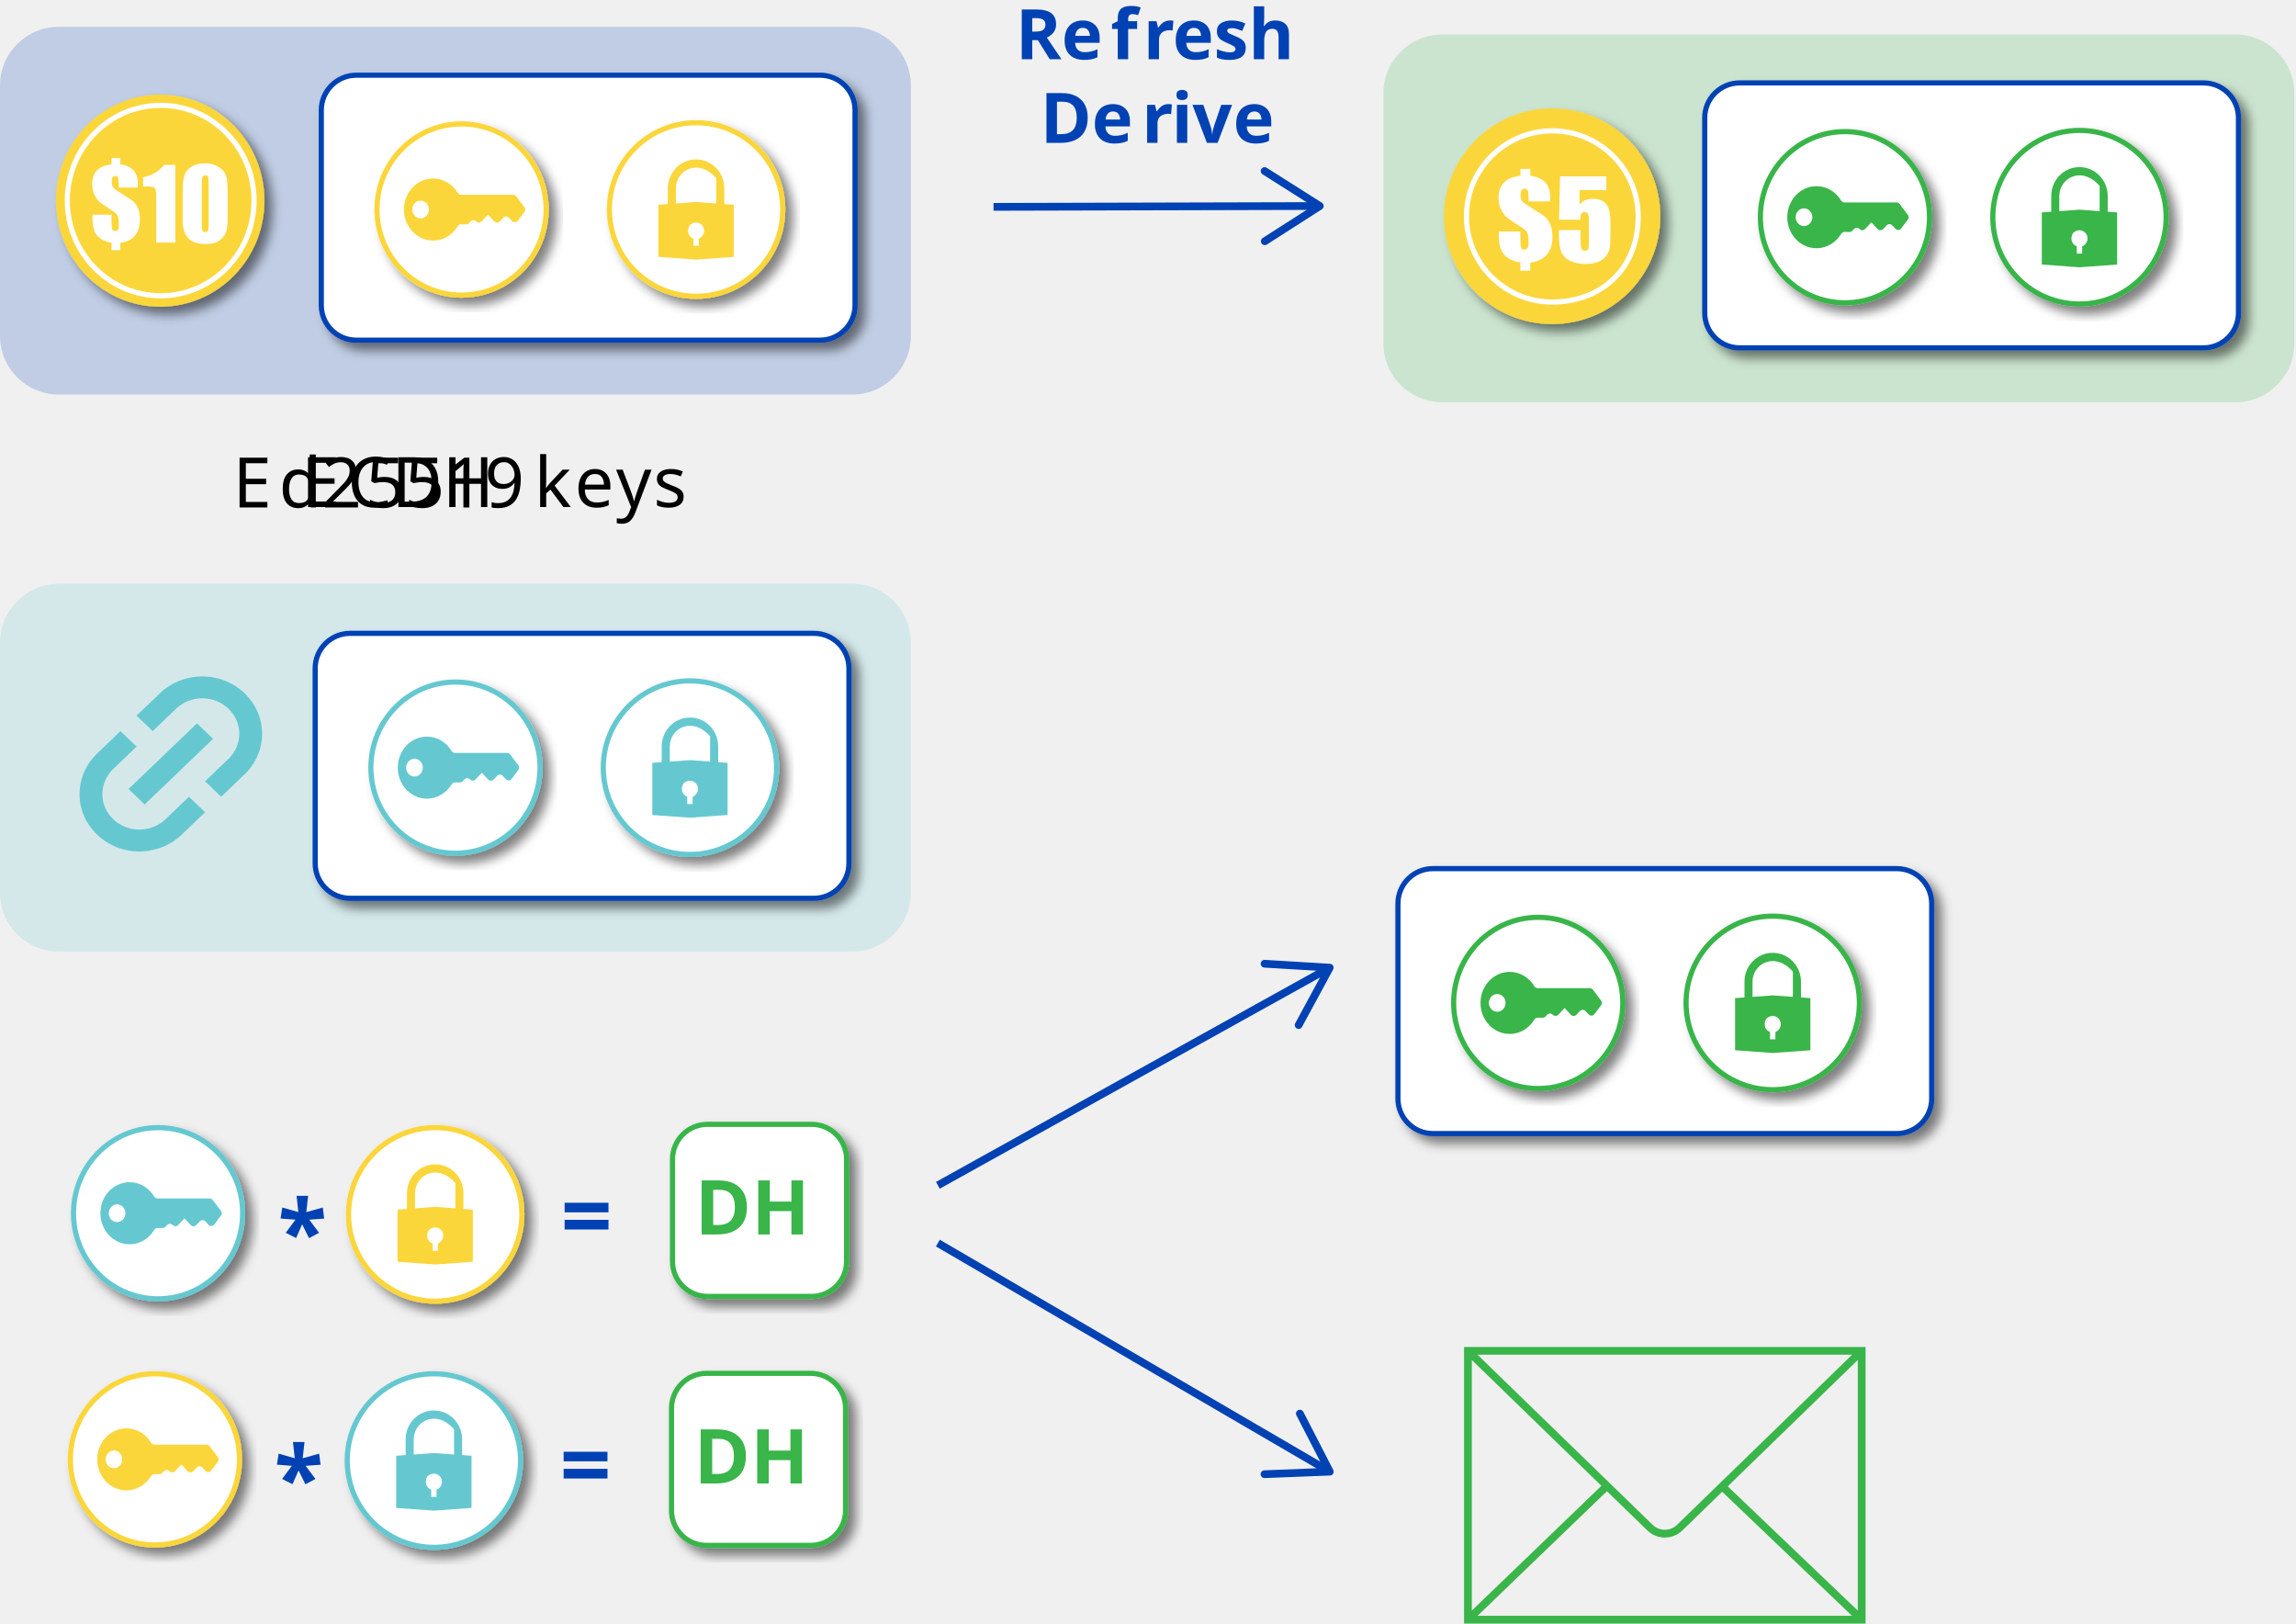
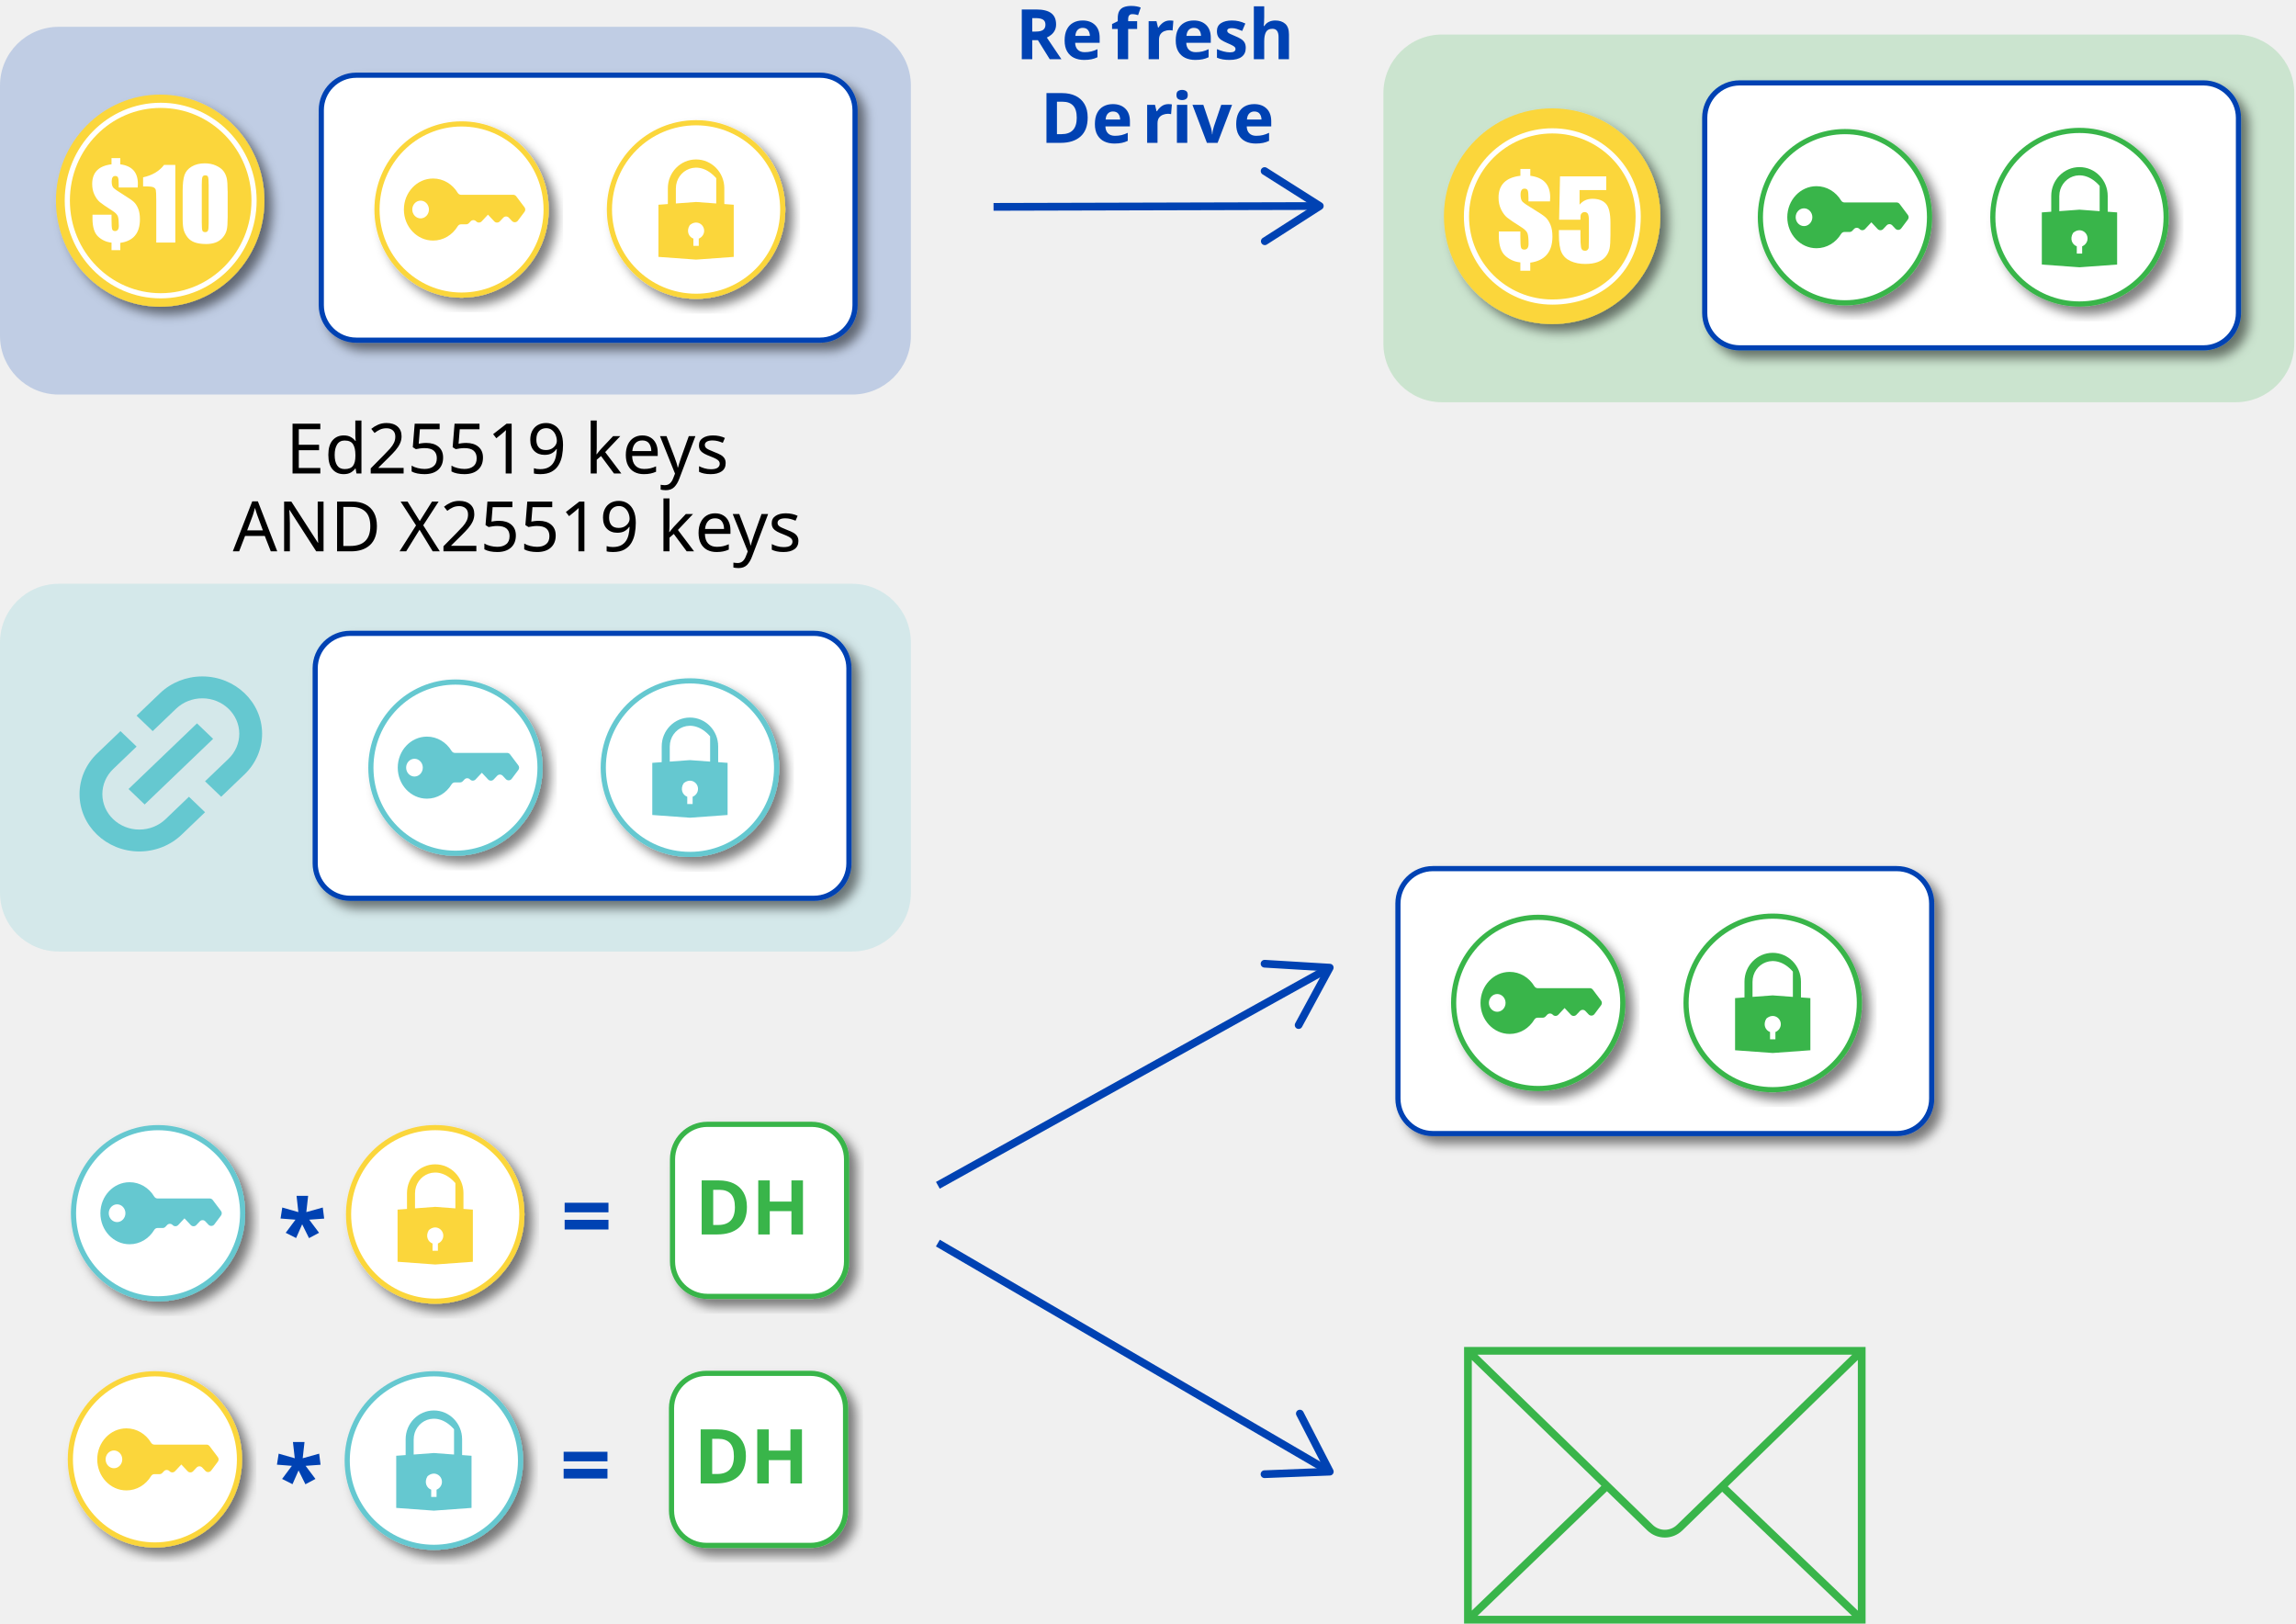
<svg xmlns="http://www.w3.org/2000/svg" id="Layer_2" data-name="Layer 2" viewBox="0 0 889.66 629">
  <defs>
    <style>
      .rd-cls-1 {
        filter: url(#dropshadow2-8);
      }

      .rd-cls-2, .rd-cls-3, .rd-cls-4 {
        fill: #39b54a;
      }

      .rd-cls-2, .rd-cls-5, .rd-cls-6 {
        opacity: .2;
      }

      .rd-cls-7 {
        letter-spacing: -.01em;
      }

      .rd-cls-8 {
        filter: url(#dropshadow2-10);
      }

      .rd-cls-9 {
        filter: url(#dropshadow2-9);
      }

      .rd-cls-10 {
        filter: url(#dropshadow2-4);
      }

      .rd-cls-11, .rd-cls-12 {
        stroke: #0042b3;
      }

      .rd-cls-11, .rd-cls-12, .rd-cls-13, .rd-cls-14, .rd-cls-15, .rd-cls-16, .rd-cls-17 {
        fill: none;
        stroke-miterlimit: 10;
      }

      .rd-cls-11, .rd-cls-13, .rd-cls-15, .rd-cls-16, .rd-cls-17 {
        stroke-width: 2px;
      }

      .rd-cls-12, .rd-cls-14 {
        stroke-width: 3px;
      }

      .rd-cls-18 {
        letter-spacing: .08em;
      }

      .rd-cls-19 {
        filter: url(#dropshadow2-6);
      }

      .rd-cls-20 {
        letter-spacing: 0em;
      }

      .rd-cls-21 {
        filter: url(#dropshadow2-18);
      }

      .rd-cls-13, .rd-cls-14 {
        stroke: #39b54a;
      }

      .rd-cls-22 {
        filter: url(#dropshadow2-11);
      }

      .rd-cls-23 {
        filter: url(#dropshadow2-17);
      }

      .rd-cls-24 {
        fill: #fbd63b;
      }

      .rd-cls-25 {
        letter-spacing: 0em;
      }

      .rd-cls-26 {
        fill: #fff;
      }

      .rd-cls-5, .rd-cls-27 {
        fill: #65c8d0;
      }

      .rd-cls-28 {
        letter-spacing: -.02em;
      }

      .rd-cls-29 {
        filter: url(#dropshadow2);
      }

      .rd-cls-30 {
        font-size: 35px;
      }

      .rd-cls-30, .rd-cls-31, .rd-cls-6, .rd-cls-32 {
        fill: #0042b3;
      }

      .rd-cls-30, .rd-cls-4, .rd-cls-32 {
        font-family: Montserrat-Bold, Montserrat;
        font-weight: 700;
      }

      .rd-cls-33 {
        letter-spacing: -.02em;
      }

      .rd-cls-15 {
        stroke: #65c8d0;
      }

      .rd-cls-34 {
        filter: url(#dropshadow2-7);
      }

      .rd-cls-35 {
        filter: url(#dropshadow2-19);
      }

      .rd-cls-36 {
        letter-spacing: 0em;
      }

      .rd-cls-37 {
        filter: url(#dropshadow2-2);
      }

      .rd-cls-38 {
        letter-spacing: 0em;
      }

      .rd-cls-39 {
        filter: url(#dropshadow2-12);
      }

      .rd-cls-4 {
        font-size: 29.33px;
      }

      .rd-cls-40 {
        filter: url(#dropshadow2-3);
      }

      .rd-cls-41 {
        filter: url(#dropshadow2-14);
      }

      .rd-cls-42 {
        filter: url(#dropshadow2-15);
      }

      .rd-cls-43 {
        letter-spacing: 0em;
      }

      .rd-cls-16 {
        stroke: #fff;
      }

      .rd-cls-44 {
        letter-spacing: 0em;
      }

      .rd-cls-45 {
        letter-spacing: 0em;
      }

      .rd-cls-46 {
        filter: url(#dropshadow2-16);
      }

      .rd-cls-17 {
        stroke: #fbd63b;
      }

      .rd-cls-32, .rd-cls-47 {
        font-size: 27px;
      }

      .rd-cls-48 {
        fill: #fbd63b;
      }

      .rd-cls-49 {
        filter: url(#dropshadow2-20);
      }

      .rd-cls-47 {
        font-family: Montserrat-Regular, Montserrat;
      }

      .rd-cls-50 {
        filter: url(#dropshadow2-5);
      }

      .rd-cls-51 {
        filter: url(#dropshadow2-13);
      }
    </style>
    <filter id="dropshadow2">
      <feGaussianBlur in="SourceAlpha" stdDeviation="2" />
      <feOffset dx="3" dy="3" />
      <feComponentTransfer>
        <feFuncA slope="0.5" type="linear" />
      </feComponentTransfer>
      <feMerge>
        <feMergeNode />
        <feMergeNode in="SourceGraphic" />
      </feMerge>
    </filter>
    <filter id="dropshadow2-2" data-name="dropshadow2">
      <feGaussianBlur in="SourceAlpha" stdDeviation="2" />
      <feOffset dx="3" dy="3" />
      <feComponentTransfer>
        <feFuncA slope="0.5" type="linear" />
      </feComponentTransfer>
      <feMerge>
        <feMergeNode />
        <feMergeNode in="SourceGraphic" />
      </feMerge>
    </filter>
    <filter id="dropshadow2-3" data-name="dropshadow2">
      <feGaussianBlur in="SourceAlpha" stdDeviation="2" />
      <feOffset dx="3" dy="3" />
      <feComponentTransfer>
        <feFuncA slope="0.5" type="linear" />
      </feComponentTransfer>
      <feMerge>
        <feMergeNode />
        <feMergeNode in="SourceGraphic" />
      </feMerge>
    </filter>
    <filter id="dropshadow2-4" data-name="dropshadow2">
      <feGaussianBlur in="SourceAlpha" stdDeviation="2" />
      <feOffset dx="3" dy="3" />
      <feComponentTransfer>
        <feFuncA slope="0.5" type="linear" />
      </feComponentTransfer>
      <feMerge>
        <feMergeNode />
        <feMergeNode in="SourceGraphic" />
      </feMerge>
    </filter>
    <filter id="dropshadow2-5" data-name="dropshadow2">
      <feGaussianBlur in="SourceAlpha" stdDeviation="2" />
      <feOffset dx="3" dy="3" />
      <feComponentTransfer>
        <feFuncA slope="0.5" type="linear" />
      </feComponentTransfer>
      <feMerge>
        <feMergeNode />
        <feMergeNode in="SourceGraphic" />
      </feMerge>
    </filter>
    <filter id="dropshadow2-6" data-name="dropshadow2">
      <feGaussianBlur in="SourceAlpha" stdDeviation="2" />
      <feOffset dx="3" dy="3" />
      <feComponentTransfer>
        <feFuncA slope="0.5" type="linear" />
      </feComponentTransfer>
      <feMerge>
        <feMergeNode />
        <feMergeNode in="SourceGraphic" />
      </feMerge>
    </filter>
    <filter id="dropshadow2-7" data-name="dropshadow2">
      <feGaussianBlur in="SourceAlpha" stdDeviation="2" />
      <feOffset dx="3" dy="3" />
      <feComponentTransfer>
        <feFuncA slope="0.5" type="linear" />
      </feComponentTransfer>
      <feMerge>
        <feMergeNode />
        <feMergeNode in="SourceGraphic" />
      </feMerge>
    </filter>
    <filter id="dropshadow2-8" data-name="dropshadow2">
      <feGaussianBlur in="SourceAlpha" stdDeviation="2" />
      <feOffset dx="3" dy="3" />
      <feComponentTransfer>
        <feFuncA slope="0.5" type="linear" />
      </feComponentTransfer>
      <feMerge>
        <feMergeNode />
        <feMergeNode in="SourceGraphic" />
      </feMerge>
    </filter>
    <filter id="dropshadow2-9" data-name="dropshadow2">
      <feGaussianBlur in="SourceAlpha" stdDeviation="2" />
      <feOffset dx="3" dy="3" />
      <feComponentTransfer>
        <feFuncA slope="0.5" type="linear" />
      </feComponentTransfer>
      <feMerge>
        <feMergeNode />
        <feMergeNode in="SourceGraphic" />
      </feMerge>
    </filter>
    <filter id="dropshadow2-10" data-name="dropshadow2">
      <feGaussianBlur in="SourceAlpha" stdDeviation="2" />
      <feOffset dx="3" dy="3" />
      <feComponentTransfer>
        <feFuncA slope="0.5" type="linear" />
      </feComponentTransfer>
      <feMerge>
        <feMergeNode />
        <feMergeNode in="SourceGraphic" />
      </feMerge>
    </filter>
    <filter id="dropshadow2-11" data-name="dropshadow2">
      <feGaussianBlur in="SourceAlpha" stdDeviation="2" />
      <feOffset dx="3" dy="3" />
      <feComponentTransfer>
        <feFuncA slope="0.5" type="linear" />
      </feComponentTransfer>
      <feMerge>
        <feMergeNode />
        <feMergeNode in="SourceGraphic" />
      </feMerge>
    </filter>
    <filter id="dropshadow2-12" data-name="dropshadow2">
      <feGaussianBlur in="SourceAlpha" stdDeviation="2" />
      <feOffset dx="3" dy="3" />
      <feComponentTransfer>
        <feFuncA slope="0.5" type="linear" />
      </feComponentTransfer>
      <feMerge>
        <feMergeNode />
        <feMergeNode in="SourceGraphic" />
      </feMerge>
    </filter>
    <filter id="dropshadow2-13" data-name="dropshadow2">
      <feGaussianBlur in="SourceAlpha" stdDeviation="2" />
      <feOffset dx="3" dy="3" />
      <feComponentTransfer>
        <feFuncA slope="0.5" type="linear" />
      </feComponentTransfer>
      <feMerge>
        <feMergeNode />
        <feMergeNode in="SourceGraphic" />
      </feMerge>
    </filter>
    <filter id="dropshadow2-14" data-name="dropshadow2">
      <feGaussianBlur in="SourceAlpha" stdDeviation="2" />
      <feOffset dx="3" dy="3" />
      <feComponentTransfer>
        <feFuncA slope="0.5" type="linear" />
      </feComponentTransfer>
      <feMerge>
        <feMergeNode />
        <feMergeNode in="SourceGraphic" />
      </feMerge>
    </filter>
    <filter id="dropshadow2-15" data-name="dropshadow2">
      <feGaussianBlur in="SourceAlpha" stdDeviation="2" />
      <feOffset dx="3" dy="3" />
      <feComponentTransfer>
        <feFuncA slope="0.5" type="linear" />
      </feComponentTransfer>
      <feMerge>
        <feMergeNode />
        <feMergeNode in="SourceGraphic" />
      </feMerge>
    </filter>
    <filter id="dropshadow2-16" data-name="dropshadow2">
      <feGaussianBlur in="SourceAlpha" stdDeviation="2" />
      <feOffset dx="3" dy="3" />
      <feComponentTransfer>
        <feFuncA slope="0.5" type="linear" />
      </feComponentTransfer>
      <feMerge>
        <feMergeNode />
        <feMergeNode in="SourceGraphic" />
      </feMerge>
    </filter>
    <filter id="dropshadow2-17" data-name="dropshadow2">
      <feGaussianBlur in="SourceAlpha" stdDeviation="2" />
      <feOffset dx="3" dy="3" />
      <feComponentTransfer>
        <feFuncA slope="0.5" type="linear" />
      </feComponentTransfer>
      <feMerge>
        <feMergeNode />
        <feMergeNode in="SourceGraphic" />
      </feMerge>
    </filter>
    <filter id="dropshadow2-18" data-name="dropshadow2">
      <feGaussianBlur in="SourceAlpha" stdDeviation="2" />
      <feOffset dx="3" dy="3" />
      <feComponentTransfer>
        <feFuncA slope="0.5" type="linear" />
      </feComponentTransfer>
      <feMerge>
        <feMergeNode />
        <feMergeNode in="SourceGraphic" />
      </feMerge>
    </filter>
    <filter id="dropshadow2-19" data-name="dropshadow2">
      <feGaussianBlur in="SourceAlpha" stdDeviation="2" />
      <feOffset dx="3" dy="3" />
      <feComponentTransfer>
        <feFuncA slope="0.5" type="linear" />
      </feComponentTransfer>
      <feMerge>
        <feMergeNode />
        <feMergeNode in="SourceGraphic" />
      </feMerge>
    </filter>
    <filter id="dropshadow2-20" data-name="dropshadow2">
      <feGaussianBlur in="SourceAlpha" stdDeviation="2" />
      <feOffset dx="3" dy="3" />
      <feComponentTransfer>
        <feFuncA slope="0.5" type="linear" />
      </feComponentTransfer>
      <feMerge>
        <feMergeNode />
        <feMergeNode in="SourceGraphic" />
      </feMerge>
    </filter>
  </defs>
  <g id="Link">
    <g id="Refresh_Derive" data-name="Refresh Derive">
      <g id="blue">
-         <text class="fragment fade rd-cls-47" data-fragment-index="1" transform="translate(207 196.43)">
-           <tspan class="rd-cls-33" x="0" y="0">k</tspan>
-           <tspan class="rd-cls-7" x="15.66" y="0">e</tspan>
-           <tspan class="rd-cls-43" x="31.7" y="0">y</tspan>
-           <tspan class="rd-cls-45" x="46.17" y="0">s</tspan>
-         </text>
        <rect class="rd-cls-6" y="10.39" width="352.95" height="142.47" rx="22.75" ry="22.75" />
        <g>
          <g class="rd-cls-29">
            <ellipse class="rd-cls-48" cx="62.07" cy="77.74" rx="40.39" ry="41.09" />
          </g>
          <ellipse class="rd-cls-16" cx="62.26" cy="77.7" rx="36.18" ry="36.89" />
          <g>
            <path class="rd-cls-26" d="M53.37,72.64h-7.38v-1.25c0-1.33-.09-2.19-.26-2.6-.17-.41-.54-.61-1.1-.61-.45,0-.79.18-1.01.53s-.34.88-.34,1.59c0,1.18.23,2,.69,2.47.45.47,1.78,1.39,3.98,2.75,1.88,1.15,3.16,2.04,3.84,2.65.68.61,1.26,1.48,1.73,2.6.47,1.12.7,2.52.7,4.19,0,2.68-.63,4.78-1.9,6.3-1.27,1.52-3.17,2.47-5.7,2.83v2.83h-3.4v-2.92c-1.97-.2-3.7-.97-5.17-2.32-1.47-1.34-2.21-3.69-2.21-7.04v-1.47h7.38v1.84c0,2.02.08,3.28.23,3.77.15.49.52.73,1.11.73.5,0,.87-.17,1.11-.51.24-.34.37-.85.37-1.52,0-1.69-.12-2.89-.35-3.62-.23-.73-1.02-1.52-2.38-2.37-2.25-1.44-3.79-2.5-4.6-3.17s-1.51-1.63-2.1-2.85c-.59-1.23-.89-2.62-.89-4.17,0-2.24.62-4,1.87-5.28,1.25-1.28,3.12-2.06,5.62-2.36v-2.4h3.4v2.4c2.28.3,3.98,1.08,5.12,2.33,1.13,1.26,1.7,3,1.7,5.22,0,.31-.02.78-.07,1.41Z" />
            <path class="rd-cls-26" d="M67.93,63.87v30.11h-7.38v-16.14c0-2.33-.06-3.73-.17-4.2-.11-.47-.41-.83-.9-1.07-.49-.24-1.59-.36-3.3-.36h-.73v-3.51c3.57-.78,6.28-2.39,8.13-4.82h4.35Z" />
            <path class="rd-cls-26" d="M88.22,74.06v10.04c0,2.28-.12,3.94-.37,4.98-.24,1.04-.75,2.01-1.52,2.92-.77.9-1.69,1.56-2.78,1.95-1.08.4-2.3.59-3.64.59-1.77,0-3.24-.21-4.41-.62-1.17-.42-2.1-1.06-2.8-1.94-.69-.88-1.19-1.81-1.48-2.78-.29-.97-.44-2.52-.44-4.64v-10.51c0-2.76.23-4.83.7-6.21.47-1.38,1.4-2.48,2.8-3.31,1.39-.83,3.09-1.25,5.07-1.25,1.62,0,3.07.29,4.35.87,1.28.58,2.24,1.28,2.87,2.11.63.83,1.06,1.77,1.29,2.81.23,1.04.34,2.7.34,4.98ZM80.84,71.53c0-1.6-.08-2.6-.23-3-.15-.4-.51-.6-1.07-.6s-.91.21-1.09.64-.26,1.42-.26,2.97v14.69c0,1.75.08,2.8.25,3.16.16.36.52.54,1.07.54s.91-.21,1.08-.63c.17-.42.26-1.37.26-2.84v-14.91Z" />
          </g>
        </g>
        <g>
          <g class="rd-cls-37">
            <rect class="rd-cls-26" x="124.5" y="29.14" width="206.81" height="102.64" rx="13.53" ry="13.53" />
            <rect class="rd-cls-11" x="124.5" y="29.14" width="206.81" height="102.64" rx="13.53" ry="13.53" />
          </g>
          <g>
            <g class="rd-cls-40">
              <ellipse class="rd-cls-26" cx="269.72" cy="81.17" rx="33.58" ry="33.62" />
              <ellipse class="rd-cls-17" cx="269.72" cy="81.17" rx="33.58" ry="33.62" />
            </g>
            <path class="rd-cls-24" d="M270.76,92.44v2.82h-2.08v-2.82c-1.77-.63-2.85-2.87-1.43-5.19,2.59-2.28,5.6-.4,5.6,2.16,0,1.38-.89,2.55-2.08,3.03h0ZM261.9,72.93c0-6.96,8.69-11.81,15.63-3.89v9.79s-7.82-.58-7.82-.58l-7.82.58v-5.9h0ZM280.66,79.05v-6.11c0-6.17-4.9-11.17-10.94-11.17s-10.94,5-10.94,11.17v6.11l-3.65.27v20.2l14.59,1.06,14.59-1.06v-20.2l-3.65-.27h0Z" />
          </g>
          <g>
            <g class="rd-cls-10">
              <ellipse class="rd-cls-26" cx="178.85" cy="81.17" rx="32.77" ry="33.16" />
              <ellipse class="rd-cls-17" cx="178.85" cy="81.17" rx="32.77" ry="33.16" />
            </g>
            <path class="rd-cls-24" d="M189.1,83.18l2.42,2.58c.58.62,1.57.62,2.15,0l1.35-1.43c.58-.62,1.57-.62,2.15,0l1.22,1.3c.63.67,1.71.61,2.26-.12l2.58-3.43c.4-.53.4-1.25,0-1.78l-3.2-4.25c-.28-.37-.72-.59-1.18-.59h-20.21c-.54,0-1.01-.3-1.29-.76-2.03-3.35-5.53-5.54-9.54-5.54-6.25,0-11.31,5.38-11.31,12.02s5.06,12.02,11.31,12.02c4.01,0,7.51-2.19,9.54-5.54.28-.46.75-.76,1.29-.76h1.99c.41,0,.8-.17,1.08-.47l.64-.68c.58-.62,1.57-.62,2.15,0h0c.58.62,1.57.62,2.15,0l2.42-2.58h0ZM162.98,84.61c-1.78,0-3.23-1.55-3.23-3.44s1.45-3.44,3.23-3.44,3.23,1.55,3.23,3.44-1.45,3.44-3.23,3.44h0Z" />
          </g>
        </g>
      </g>
      <g id="rd" class="fragment fade" data-fragment-index="0">
        <g id="green">
          <rect class="rd-cls-2" x="536.04" y="13.37" width="352.95" height="142.47" rx="22.75" ry="22.75" />
          <g>
            <g class="rd-cls-50">
              <rect class="rd-cls-26" x="660.55" y="32.12" width="206.81" height="102.64" rx="13.53" ry="13.53" />
              <rect class="rd-cls-11" x="660.55" y="32.12" width="206.81" height="102.64" rx="13.53" ry="13.53" />
            </g>
            <g>
              <g class="rd-cls-19">
                <ellipse class="rd-cls-26" cx="805.76" cy="84.15" rx="33.58" ry="33.62" />
                <ellipse class="rd-cls-13" cx="805.76" cy="84.15" rx="33.58" ry="33.62" />
              </g>
              <path class="rd-cls-3" d="M806.8,95.42v2.82h-2.08v-2.82c-1.77-.63-2.85-2.87-1.43-5.19,2.59-2.28,5.6-.4,5.6,2.16,0,1.38-.89,2.55-2.08,3.03h0ZM797.95,75.91c0-6.96,8.69-11.81,15.63-3.89v9.79s-7.82-.58-7.82-.58l-7.82.58v-5.9h0ZM816.7,82.02v-6.11c0-6.17-4.9-11.17-10.94-11.17s-10.94,5-10.94,11.17v6.11l-3.65.27v20.2l14.59,1.06,14.59-1.06v-20.2l-3.65-.27h0Z" />
            </g>
            <g>
              <g class="rd-cls-34">
                <ellipse class="rd-cls-26" cx="714.89" cy="84.15" rx="32.77" ry="33.16" />
                <ellipse class="rd-cls-13" cx="714.89" cy="84.15" rx="32.77" ry="33.16" />
              </g>
              <path class="rd-cls-3" d="M725.14,86.15l2.42,2.58c.58.62,1.57.62,2.15,0l1.35-1.43c.58-.62,1.57-.62,2.15,0l1.22,1.3c.63.67,1.71.61,2.26-.12l2.58-3.43c.4-.53.4-1.25,0-1.78l-3.2-4.25c-.28-.37-.72-.59-1.18-.59h-20.21c-.54,0-1.01-.3-1.29-.76-2.03-3.35-5.53-5.54-9.54-5.54-6.25,0-11.31,5.38-11.31,12.02s5.06,12.02,11.31,12.02c4.01,0,7.51-2.19,9.54-5.54.28-.46.75-.76,1.29-.76h1.99c.41,0,.8-.17,1.08-.47l.64-.68c.58-.62,1.57-.62,2.15,0h0c.58.62,1.57.62,2.15,0l2.42-2.58h0ZM699.02,87.59c-1.78,0-3.23-1.55-3.23-3.44s1.45-3.44,3.23-3.44,3.23,1.55,3.23,3.44-1.45,3.44-3.23,3.44h0Z" />
            </g>
          </g>
          <g>
            <g class="rd-cls-1">
              <ellipse class="rd-cls-48" cx="601.42" cy="83.77" rx="41.92" ry="41.78" />
            </g>
            <path class="rd-cls-16" d="M634.77,83.86c0,20.87-14.9,33.16-33.27,33.16s-33.27-14.85-33.27-33.16,14.9-33.16,33.27-33.16,33.27,14.85,33.27,33.16Z" />
            <g>
              <path class="rd-cls-26" d="M600.59,78.02h-8.34v-1.38c0-1.47-.1-2.43-.29-2.88-.19-.45-.61-.68-1.24-.68-.51,0-.89.2-1.15.59-.25.39-.38.98-.38,1.76,0,1.3.26,2.22.78,2.74.51.52,2.01,1.54,4.5,3.04,2.12,1.28,3.56,2.25,4.33,2.93.77.68,1.42,1.64,1.95,2.88.53,1.24.79,2.79.79,4.64,0,2.96-.72,5.29-2.15,6.97-1.43,1.69-3.58,2.73-6.44,3.13v3.13h-3.84v-3.23c-2.23-.22-4.18-1.07-5.84-2.56s-2.5-4.08-2.5-7.79v-1.63h8.34v2.04c0,2.24.09,3.62.26,4.17.17.54.59.81,1.25.81.56,0,.98-.19,1.26-.57.28-.38.41-.94.41-1.68,0-1.87-.13-3.2-.39-4-.26-.8-1.16-1.68-2.68-2.62-2.55-1.59-4.28-2.76-5.19-3.51-.92-.75-1.71-1.8-2.37-3.16-.67-1.36-1-2.89-1-4.61,0-2.48.71-4.43,2.12-5.84,1.41-1.41,3.53-2.28,6.35-2.61v-2.65h3.84v2.65c2.57.33,4.5,1.19,5.78,2.58,1.28,1.39,1.92,3.32,1.92,5.77,0,.34-.03.86-.08,1.56Z" />
              <path class="rd-cls-26" d="M622.39,68.3v5.33h-10.34v5.66c1.29-1.52,2.96-2.28,5-2.28,2.3,0,4.04.64,5.21,1.92,1.18,1.28,1.76,3.75,1.76,7.4v4.75c0,2.36-.11,4.09-.34,5.2-.23,1.1-.71,2.13-1.46,3.07s-1.78,1.66-3.11,2.16c-1.33.5-2.95.75-4.86.75-2.15,0-4.04-.37-5.68-1.12s-2.8-1.86-3.49-3.34-1.03-3.77-1.03-6.87v-1.81h8.34v2.08c0,2.15.08,3.68.23,4.59.15.91.67,1.36,1.57,1.36.41,0,.75-.13,1-.39s.39-.54.41-.84.04-1.61.07-3.93v-6.6c0-1.25-.13-2.1-.39-2.55-.26-.45-.7-.68-1.3-.68-.39,0-.71.12-.97.35s-.43.48-.51.75c-.08.27-.11.89-.11,1.86h-8.26l.35-16.79h17.9Z" />
            </g>
          </g>
        </g>
        <g>
          <g>
            <line class="rd-cls-12" x1="509.29" y1="79.82" x2="384.98" y2="80.14" />
            <path class="rd-cls-31" d="M488.75,65.47c-.44.7-.23,1.63.47,2.07l19.39,12.28-19.33,12.38c-.7.45-.9,1.38-.45,2.07.45.7,1.38.9,2.07.45l21.31-13.65c.43-.28.69-.75.69-1.27,0-.51-.26-.99-.7-1.26l-21.38-13.54c-.25-.16-.53-.23-.8-.23-.5,0-.98.25-1.27.7Z" />
          </g>
          <text class="rd-cls-32" transform="translate(393.48 22.95)">
            <tspan x="0" y="0">Re</tspan>
            <tspan class="rd-cls-18" x="36.88" y="0">f</tspan>
            <tspan class="rd-cls-38" x="49.49" y="0">r</tspan>
            <tspan x="60.88" y="0">esh</tspan>
            <tspan x="9.57" y="32.4">De</tspan>
            <tspan class="rd-cls-44" x="48.91" y="32.4">r</tspan>
            <tspan x="60.44" y="32.4">i</tspan>
            <tspan class="rd-cls-28" x="68.57" y="32.4">v</tspan>
            <tspan x="84.31" y="32.4">e</tspan>
          </text>
        </g>
      </g>
-       <text id="ed25519" class="fragment fade-in-then-out rd-cls-47" data-fragment-index="1" transform="translate(90.21 196.6)">
-         <tspan class="rd-cls-36" x="0" y="0">E</tspan>
-         <tspan x="17.85" y="0">d2</tspan>
-         <tspan class="rd-cls-25" x="51.49" y="0">5</tspan>
-         <tspan x="66.64" y="0">519 </tspan>
+       <text id="ed25519" class="fragment fade rd-cls-47" data-fragment-index="0" transform="translate(110.73 183.43)">
+         <tspan class="rd-cls-20" x="0" y="0" />Ed25519 keys<tspan x="17.95" y="0" />
      </text>
-       <text id="ecdh" class="fragment fade rd-cls-47" transform="translate(116.73 196.43)">
-         <tspan class="rd-cls-20" x="0" y="0">E</tspan>
-         <tspan x="17.95" y="0">CDH</tspan>
+       <text id="ecdh" class="fragment fade rd-cls-47" data-fragment-index="1" transform="translate(90.21 213.6)">
+         <tspan class="rd-cls-36" x="0" y="0">AND X25519 keys</tspan>
      </text>
      <g id="link-key" class="fragment fade">
        <g>
          <rect class="rd-cls-5" y="226.17" width="352.95" height="142.47" rx="22.75" ry="22.75" />
          <g class="rd-cls-9">
            <rect class="rd-cls-26" x="122.13" y="245.37" width="206.81" height="102.64" rx="13.53" ry="13.53" />
            <rect class="rd-cls-11" x="122.13" y="245.37" width="206.81" height="102.64" rx="13.53" ry="13.53" />
          </g>
          <g>
            <g class="rd-cls-8">
              <ellipse class="rd-cls-26" cx="267.34" cy="297.4" rx="33.58" ry="33.62" />
              <ellipse class="rd-cls-15" cx="267.34" cy="297.4" rx="33.58" ry="33.62" />
            </g>
            <path class="rd-cls-27" d="M268.38,308.67v2.82h-2.08v-2.82c-1.77-.63-2.85-2.87-1.43-5.19,2.59-2.28,5.6-.4,5.6,2.16,0,1.38-.89,2.55-2.08,3.03h0ZM259.53,289.16c0-6.96,8.69-11.81,15.63-3.89v9.79s-7.82-.58-7.82-.58l-7.82.58v-5.9h0ZM278.28,295.27v-6.11c0-6.17-4.9-11.17-10.94-11.17s-10.94,5-10.94,11.17v6.11l-3.65.27v20.2l14.59,1.06,14.59-1.06v-20.2l-3.65-.27h0Z" />
          </g>
          <g>
            <g class="rd-cls-22">
              <ellipse class="rd-cls-26" cx="176.48" cy="297.4" rx="32.77" ry="33.16" />
              <ellipse class="rd-cls-15" cx="176.48" cy="297.4" rx="32.77" ry="33.16" />
            </g>
            <path class="rd-cls-27" d="M186.72,299.4l2.42,2.58c.58.62,1.57.62,2.15,0l1.35-1.43c.58-.62,1.57-.62,2.15,0l1.22,1.3c.63.67,1.71.61,2.26-.12l2.58-3.43c.4-.53.4-1.25,0-1.78l-3.2-4.25c-.28-.37-.72-.59-1.18-.59h-20.21c-.54,0-1.01-.3-1.29-.76-2.03-3.35-5.53-5.54-9.54-5.54-6.25,0-11.31,5.38-11.31,12.02s5.06,12.02,11.31,12.02c4.01,0,7.51-2.19,9.54-5.54.28-.46.75-.76,1.29-.76h1.99c.41,0,.8-.17,1.08-.47l.64-.68c.58-.62,1.57-.62,2.15,0h0c.58.62,1.57.62,2.15,0l2.42-2.58h0ZM160.6,300.84c-1.78,0-3.23-1.55-3.23-3.44s1.45-3.44,3.23-3.44,3.23,1.55,3.23,3.44-1.45,3.44-3.23,3.44h0Z" />
          </g>
        </g>
        <g>
          <path class="rd-cls-27" d="M61.99,268.57c4.35-4.17,10.25-6.51,16.39-6.51,12.8,0,23.18,9.95,23.18,22.22,0,5.89-2.44,11.54-6.79,15.71l-9.07,8.69-6.25-5.99,9.07-8.69c2.69-2.58,4.2-6.07,4.2-9.72,0-7.59-6.42-13.74-14.34-13.74-3.8,0-7.45,1.45-10.14,4.02l-9.07,8.69-6.25-5.99,9.07-8.69Z" />
          <path class="rd-cls-27" d="M64.14,317.37l9.07-8.69,6.25,5.99-9.07,8.69c-4.35,4.17-10.25,6.51-16.39,6.51-12.8,0-23.18-9.95-23.18-22.22,0-5.89,2.44-11.54,6.79-15.71l9.07-8.69,6.25,5.99-9.07,8.69c-2.69,2.58-4.2,6.07-4.2,9.72,0,7.59,6.42,13.74,14.34,13.74,3.8,0,7.45-1.45,10.14-4.02Z" />
          <path class="rd-cls-27" d="M56.05,311.67l26.53-25.43-6.25-5.99-26.53,25.43,6.25,5.99Z" />
        </g>
      </g>
      <g id="dh" class="fragment fade">
        <g id="dh2">
          <g>
            <g class="rd-cls-39">
              <rect class="rd-cls-26" x="260.2" y="532.06" width="67.44" height="66.65" rx="13.53" ry="13.53" />
              <rect class="rd-cls-13" x="260.2" y="532.06" width="67.44" height="66.65" rx="13.53" ry="13.53" />
            </g>
            <text class="rd-cls-4" transform="translate(268.83 574.72) scale(1.01 1)">
              <tspan x="0" y="0">DH</tspan>
            </text>
          </g>
          <g>
            <g class="rd-cls-51">
              <ellipse class="rd-cls-26" cx="168.12" cy="565.85" rx="33.58" ry="33.62" />
              <ellipse class="rd-cls-15" cx="168.12" cy="565.85" rx="33.58" ry="33.62" />
            </g>
            <path class="rd-cls-27" d="M169.16,577.12v2.82h-2.08v-2.82c-1.77-.63-2.85-2.87-1.43-5.19,2.59-2.28,5.6-.4,5.6,2.16,0,1.38-.89,2.55-2.08,3.03h0ZM160.3,557.61c0-6.96,8.69-11.81,15.63-3.89v9.79s-7.82-.58-7.82-.58l-7.82.58v-5.9h0ZM179.06,563.72v-6.11c0-6.17-4.9-11.17-10.94-11.17s-10.94,5-10.94,11.17v6.11l-3.65.27v20.2l14.59,1.06,14.59-1.06v-20.2l-3.65-.27h0Z" />
          </g>
          <g>
            <g class="rd-cls-41">
              <ellipse class="rd-cls-26" cx="60.03" cy="565.39" rx="32.77" ry="33.16" />
              <ellipse class="rd-cls-17" cx="60.03" cy="565.39" rx="32.77" ry="33.16" />
            </g>
            <path class="rd-cls-24" d="M70.28,567.39l2.42,2.58c.58.62,1.57.62,2.15,0l1.35-1.43c.58-.62,1.57-.62,2.15,0l1.22,1.3c.63.67,1.71.61,2.26-.12l2.58-3.43c.4-.53.4-1.25,0-1.78l-3.2-4.25c-.28-.37-.72-.59-1.18-.59h-20.21c-.54,0-1.01-.3-1.29-.76-2.03-3.35-5.53-5.54-9.54-5.54-6.25,0-11.31,5.38-11.31,12.02s5.06,12.02,11.31,12.02c4.01,0,7.51-2.19,9.54-5.54.28-.46.75-.76,1.29-.76h1.99c.41,0,.8-.17,1.08-.47l.64-.68c.58-.62,1.57-.62,2.15,0h0c.58.62,1.57.62,2.15,0l2.42-2.58h0ZM44.15,568.82c-1.78,0-3.23-1.55-3.23-3.44s1.45-3.44,3.23-3.44,3.23,1.55,3.23,3.44-1.45,3.44-3.23,3.44h0Z" />
          </g>
          <text class="rd-cls-30" transform="translate(106.23 585.25)">
            <tspan x="0" y="0">*</tspan>
          </text>
          <text class="rd-cls-30" transform="translate(216.9 579.94)">
            <tspan x="0" y="0">=</tspan>
          </text>
        </g>
        <g id="dh1">
          <g>
            <g class="rd-cls-42">
              <ellipse class="rd-cls-26" cx="61.25" cy="470.03" rx="32.77" ry="33.16" />
              <ellipse class="rd-cls-15" cx="61.25" cy="470.03" rx="32.77" ry="33.16" />
            </g>
            <path class="rd-cls-27" d="M71.5,472.03l2.42,2.58c.58.62,1.57.62,2.15,0l1.35-1.43c.58-.62,1.57-.62,2.15,0l1.22,1.3c.63.67,1.71.61,2.26-.12l2.58-3.43c.4-.53.4-1.25,0-1.78l-3.2-4.25c-.28-.37-.72-.59-1.18-.59h-20.21c-.54,0-1.01-.3-1.29-.76-2.03-3.35-5.53-5.54-9.54-5.54-6.25,0-11.31,5.38-11.31,12.02s5.06,12.02,11.31,12.02c4.01,0,7.51-2.19,9.54-5.54.28-.46.75-.76,1.29-.76h1.99c.41,0,.8-.17,1.08-.47l.64-.68c.58-.62,1.57-.62,2.15,0h0c.58.62,1.57.62,2.15,0l2.42-2.58h0ZM45.37,473.46c-1.78,0-3.23-1.55-3.23-3.44s1.45-3.44,3.23-3.44,3.23,1.55,3.23,3.44-1.45,3.44-3.23,3.44h0Z" />
          </g>
          <g>
            <g class="rd-cls-46">
              <ellipse class="rd-cls-26" cx="168.64" cy="470.48" rx="33.58" ry="33.62" />
              <ellipse class="rd-cls-17" cx="168.64" cy="470.48" rx="33.58" ry="33.62" />
            </g>
            <path class="rd-cls-24" d="M169.68,481.75v2.82h-2.08v-2.82c-1.77-.63-2.85-2.87-1.43-5.19,2.59-2.28,5.6-.4,5.6,2.16,0,1.38-.89,2.55-2.08,3.03h0ZM160.82,462.24c0-6.96,8.69-11.81,15.63-3.89v9.79s-7.82-.58-7.82-.58l-7.82.58v-5.9h0ZM179.58,468.36v-6.11c0-6.17-4.9-11.17-10.94-11.17s-10.94,5-10.94,11.17v6.11l-3.65.27v20.2l14.59,1.06,14.59-1.06v-20.2l-3.65-.27h0Z" />
          </g>
          <text class="rd-cls-30" transform="translate(107.63 489.89)">
            <tspan x="0" y="0">*</tspan>
          </text>
          <g>
            <g class="rd-cls-23">
              <rect class="rd-cls-26" x="260.59" y="435.59" width="67.44" height="66.65" rx="13.53" ry="13.53" />
              <rect class="rd-cls-13" x="260.59" y="435.59" width="67.44" height="66.65" rx="13.53" ry="13.53" />
            </g>
            <text class="rd-cls-4" transform="translate(269.22 478.25) scale(1.01 1)">
              <tspan x="0" y="0">DH</tspan>
            </text>
          </g>
          <text class="rd-cls-30" transform="translate(217.29 483.47)">
            <tspan x="0" y="0">=</tspan>
          </text>
        </g>
      </g>
      <g id="new-keys" class="fragment fade">
        <g>
          <line class="rd-cls-12" x1="513.41" y1="375.9" x2="363.41" y2="459.21" />
          <path class="rd-cls-31" d="M488.5,373.27c-.05.83.58,1.54,1.41,1.59l22.91,1.38-10.94,20.18c-.39.73-.12,1.64.6,2.03.73.39,1.64.12,2.03-.6l12.06-22.25c.24-.45.24-1,0-1.44s-.71-.74-1.22-.77l-25.26-1.52c-.29-.02-.58.05-.82.19-.43.24-.74.69-.77,1.22Z" />
        </g>
        <g>
          <g class="rd-cls-21">
            <rect class="rd-cls-26" x="541.68" y="336.52" width="206.81" height="102.64" rx="13.53" ry="13.53" />
            <rect class="rd-cls-11" x="541.68" y="336.52" width="206.81" height="102.64" rx="13.53" ry="13.53" />
          </g>
          <g>
            <g class="rd-cls-35">
              <ellipse class="rd-cls-26" cx="686.9" cy="388.55" rx="33.58" ry="33.62" />
              <ellipse class="rd-cls-13" cx="686.9" cy="388.55" rx="33.58" ry="33.62" />
            </g>
            <path class="rd-cls-3" d="M687.94,399.82v2.82h-2.08v-2.82c-1.77-.63-2.85-2.87-1.43-5.19,2.59-2.28,5.6-.4,5.6,2.16,0,1.38-.89,2.55-2.08,3.03h0ZM679.08,380.31c0-6.96,8.69-11.81,15.63-3.89v9.79s-7.82-.58-7.82-.58l-7.82.58v-5.9h0ZM697.84,386.42v-6.11c0-6.17-4.9-11.17-10.94-11.17s-10.94,5-10.94,11.17v6.11l-3.65.27v20.2l14.59,1.06,14.59-1.06v-20.2l-3.65-.27h0Z" />
          </g>
          <g>
            <g class="rd-cls-49">
              <ellipse class="rd-cls-26" cx="596.03" cy="388.55" rx="32.77" ry="33.16" />
              <ellipse class="rd-cls-13" cx="596.03" cy="388.55" rx="32.77" ry="33.16" />
            </g>
            <path class="rd-cls-3" d="M606.27,390.55l2.42,2.58c.58.62,1.57.62,2.15,0l1.35-1.43c.58-.62,1.57-.62,2.15,0l1.22,1.3c.63.67,1.71.61,2.26-.12l2.58-3.43c.4-.53.4-1.25,0-1.78l-3.2-4.25c-.28-.37-.72-.59-1.18-.59h-20.21c-.54,0-1.01-.3-1.29-.76-2.03-3.35-5.53-5.54-9.54-5.54-6.25,0-11.31,5.38-11.31,12.02s5.06,12.02,11.31,12.02c4.01,0,7.51-2.19,9.54-5.54.28-.46.75-.76,1.29-.76h1.99c.41,0,.8-.17,1.08-.47l.64-.68c.58-.62,1.57-.62,2.15,0h0c.58.62,1.57.62,2.15,0l2.42-2.58h0ZM580.15,391.98c-1.78,0-3.23-1.55-3.23-3.44s1.45-3.44,3.23-3.44,3.23,1.55,3.23,3.44-1.45,3.44-3.23,3.44h0Z" />
          </g>
        </g>
      </g>
      <g id="blind-fact" class="fragment fade">
        <path class="rd-cls-14" d="M568.8,523.33h152.58v104.17h-152.58v-104.17ZM568.8,523.33l70.54,68.5c3.22,3.12,8.3,3.12,11.52,0l70.51-68.5M568.8,627.5l53.87-51.86M721.37,627.5l-54.06-51.65" />
        <g>
          <line class="rd-cls-12" x1="513.45" y1="569.08" x2="363.41" y2="481.59" />
          <path class="rd-cls-31" d="M502.99,546.31c-.74.38-1.03,1.28-.65,2.02l10.51,20.4-22.93.9c-.83.03-1.47.73-1.44,1.56.03.83.74,1.47,1.56,1.44l25.29-.99c.51-.02.98-.3,1.24-.74.26-.44.27-.99.04-1.44l-11.59-22.49c-.14-.26-.34-.47-.58-.61-.43-.25-.97-.28-1.44-.04Z" />
        </g>
      </g>
    </g>
  </g>
</svg>
